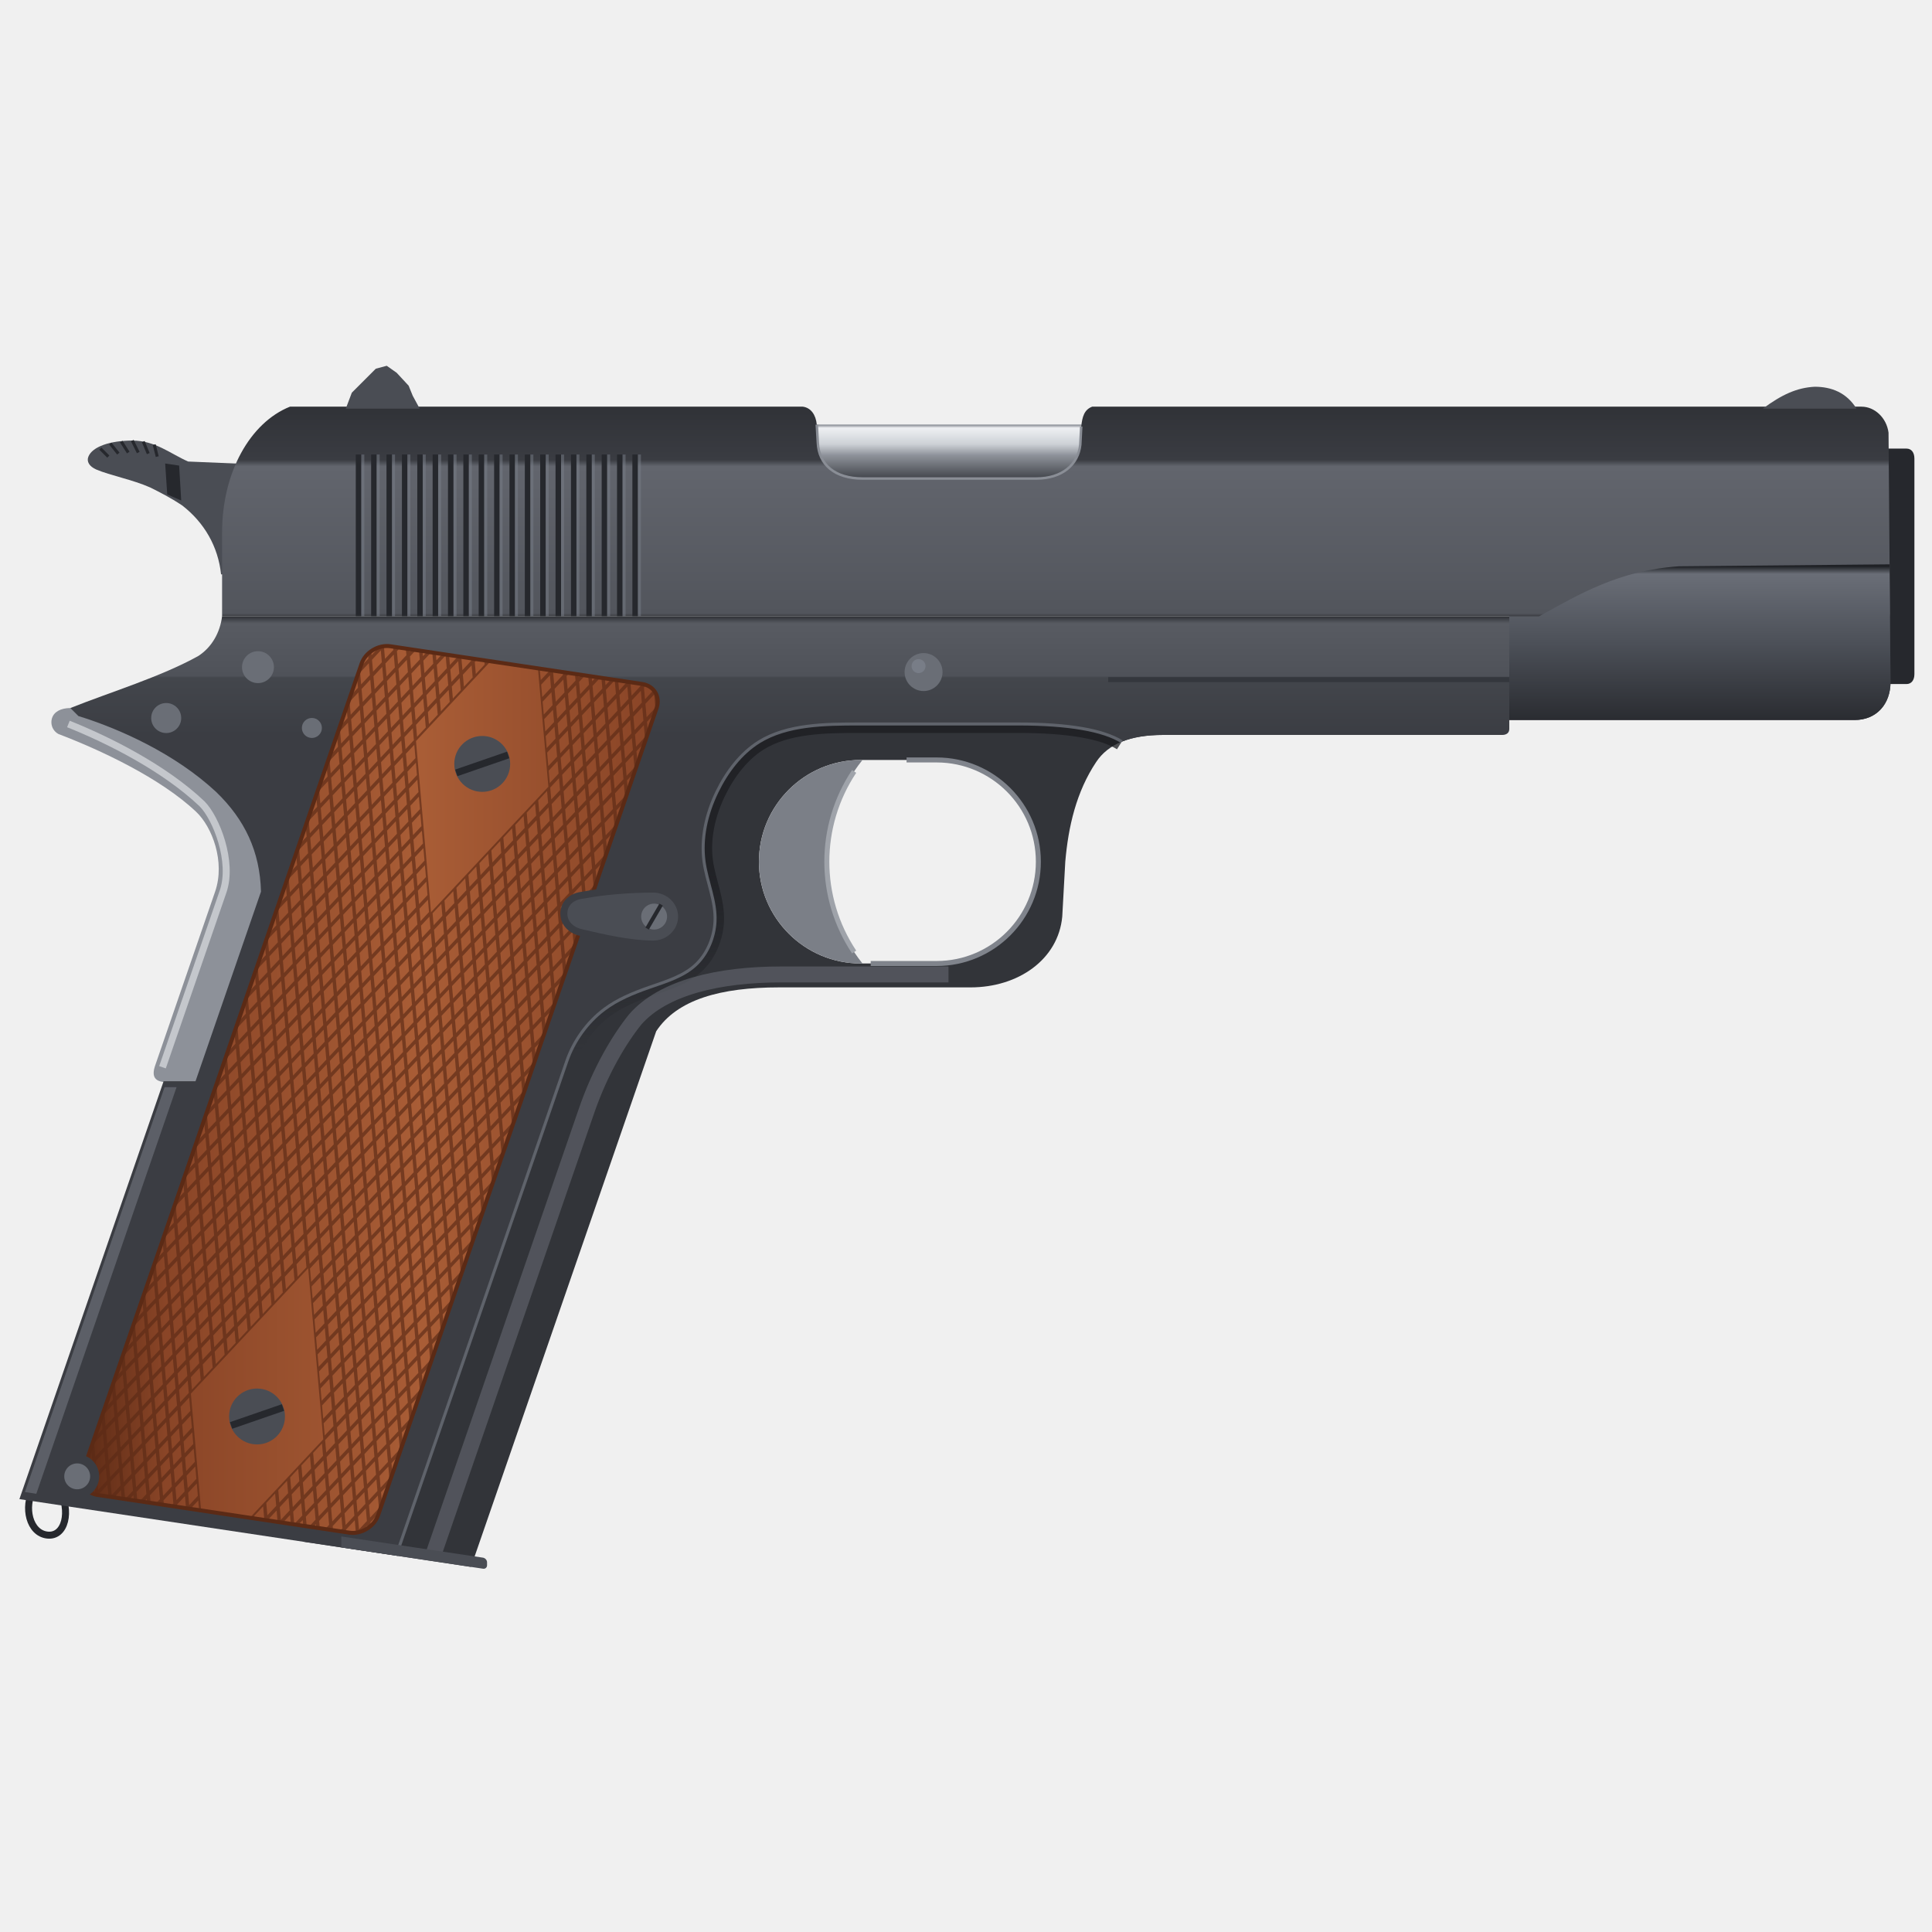
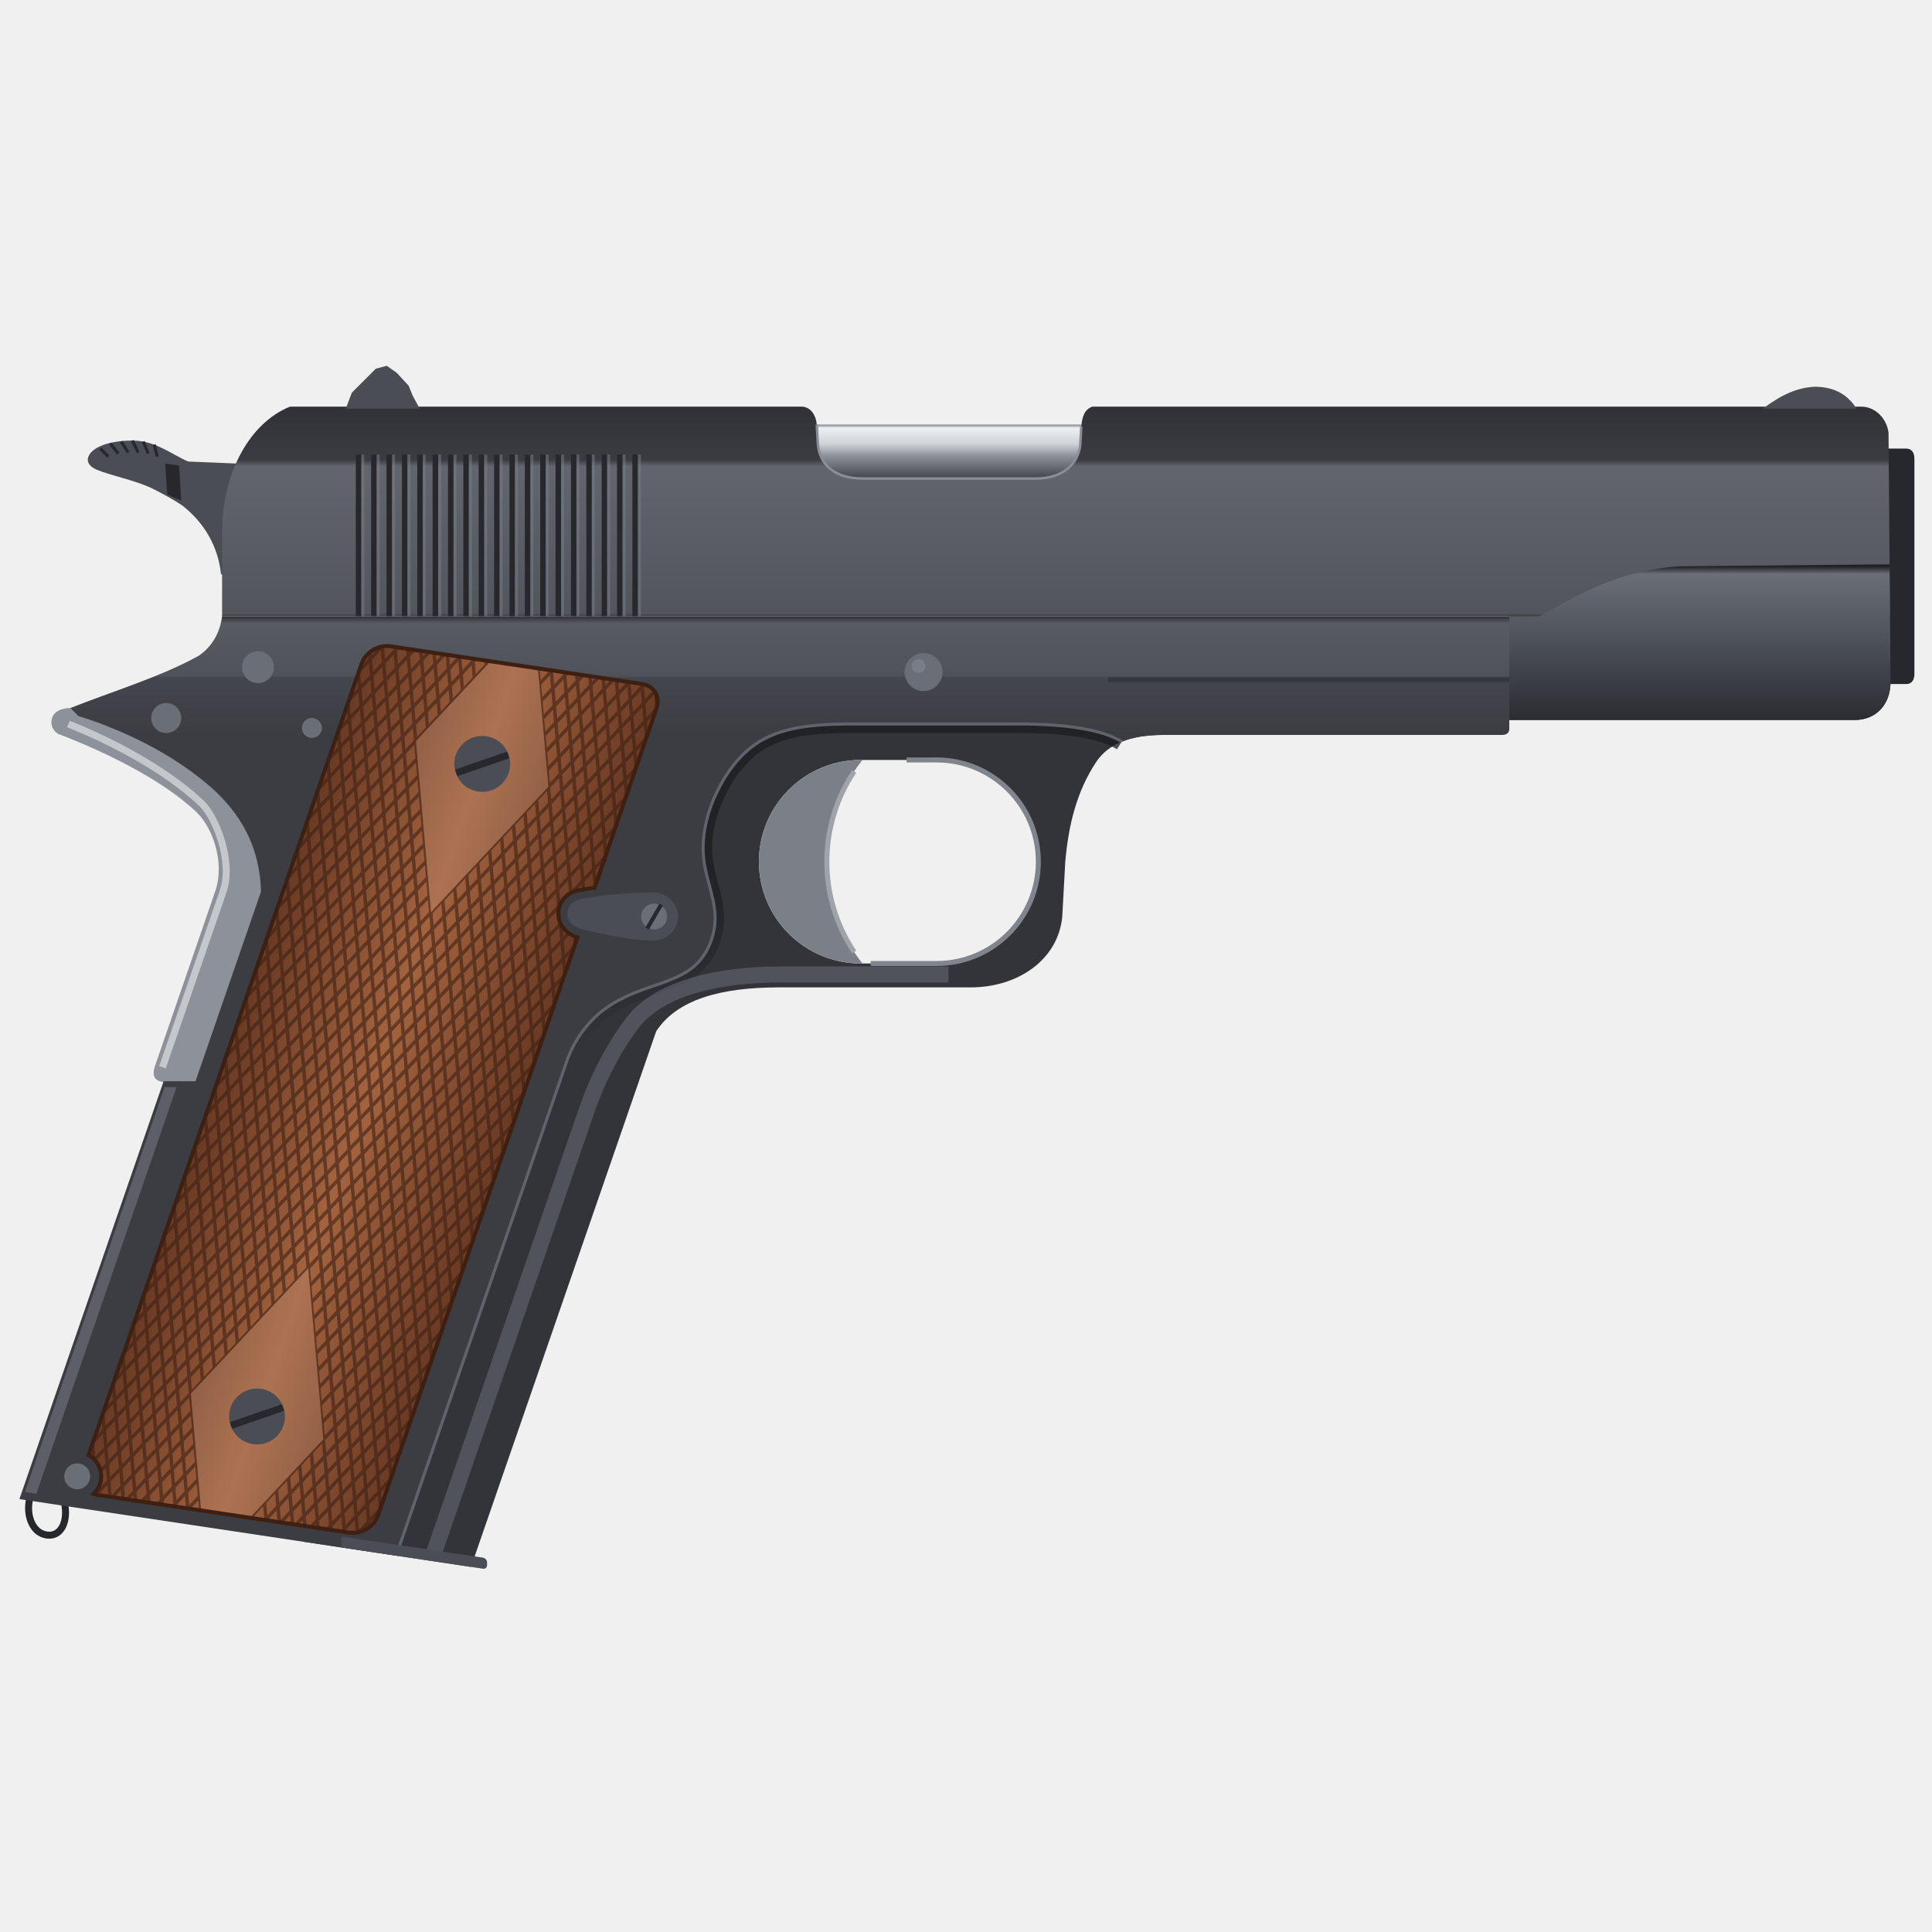
<svg xmlns="http://www.w3.org/2000/svg" width="256" height="256" viewBox="-113.56 -65.43 224 224" fill-rule="evenodd" stroke-linejoin="round" clip-rule="evenodd">
  <defs>
    <linearGradient id="m1911-slide-shading" gradientUnits="userSpaceOnUse" x1="0" y1="-18.28" x2="0" y2="18.05">
      <stop offset="0" stop-color="#303237" />
      <stop offset="0.17" stop-color="#3a3c42" />
      <stop offset="0.19" stop-color="#62656d" />
      <stop offset="0.66" stop-color="#52555c" />
      <stop offset="0.67" stop-color="#36383d" />
      <stop offset="1" stop-color="#36383d" />
    </linearGradient>
    <linearGradient id="m1911-nose-shading" gradientUnits="userSpaceOnUse" x1="0" y1="0.23" x2="0" y2="18.05">
      <stop offset="0" stop-color="#1f2125" />
      <stop offset="0.05" stop-color="#6a6e77" />
      <stop offset="0.5" stop-color="#4c5058" />
      <stop offset="1" stop-color="#2a2c31" />
    </linearGradient>
    <linearGradient id="m1911-frame-shading" gradientUnits="userSpaceOnUse" x1="0" y1="6.02" x2="0" y2="19.78">
      <stop offset="0" stop-color="#2e3035" />
      <stop offset="0.06" stop-color="#585b62" />
      <stop offset="0.5" stop-color="#4f5259" />
      <stop offset="0.52" stop-color="#43464c" />
      <stop offset="1" stop-color="#3b3d43" />
    </linearGradient>
    <linearGradient id="m1911-barrel-shading" gradientUnits="userSpaceOnUse" x1="0" y1="-16.2" x2="0" y2="-9.72">
      <stop offset="0" stop-color="#7e828a" />
      <stop offset="0.06" stop-color="#eef0f3" />
      <stop offset="0.35" stop-color="#cdd1d6" />
      <stop offset="0.55" stop-color="#8e929a" />
      <stop offset="1" stop-color="#3c3f45" />
    </linearGradient>
-     <linearGradient id="m1911-wood-shading" gradientUnits="userSpaceOnUse" x1="-104.24" y1="-26.84" x2="-38.29" y2="-26.84">
-       <stop offset="0" stop-color="#5b2a15" />
-       <stop offset="0.15" stop-color="#8a4527" />
-       <stop offset="0.6" stop-color="#a95d36" />
-       <stop offset="1" stop-color="#8a4527" />
+     <linearGradient id="m1911-wood-shading" gradientUnits="userSpaceOnUse" x1="-88.74" y1="61.09" x2="-56.59" y2="72.18">
+       <stop offset="0" stop-color="#6a3a24" />
+       <stop offset="0.5" stop-color="#a3633f" />
+       <stop offset="1" stop-color="#6a3a24" />
    </linearGradient>
    <mask id="m1911-panel-notches" maskUnits="userSpaceOnUse" x="-118.12" y="-26.84" width="231.39" height="147.86">
      <rect x="-118.12" y="-26.84" width="231.39" height="147.86" fill="white" />
      <path d="M-45.93,38.76 C-43.5,38.29 -40.38,38.06 -37.83,38.06 C-36.21,38.06 -34.94,39.34 -34.94,40.84 C-34.94,42.34 -36.21,43.62 -37.83,43.62 C-40.38,43.62 -43.5,42.92 -45.93,42.34 C-47.09,42.11 -47.78,41.42 -47.78,40.49 C-47.78,39.57 -47.09,38.87 -45.93,38.76 Z" fill="black" stroke="black" stroke-width="1.62" />
      <circle cx="-104.61" cy="105.74" r="2.55" fill="black" />
    </mask>
    <linearGradient id="m1911-rim-shadow" gradientUnits="userSpaceOnUse" x1="0" y1="35.63" x2="0" y2="56.46">
      <stop offset="0" stop-color="#1b1c20" stop-opacity="0.75" />
      <stop offset="1" stop-color="#1b1c20" stop-opacity="0" />
    </linearGradient>
    <clipPath id="m1911-panel-clip">
      <path d="M-71.64,11.52 C-71.19,10.2 -69.68,9.29 -68.29,9.5 L-39.12,13.87 C-37.73,14.08 -36.98,15.34 -37.43,16.66 L-69.72,110.24 C-70.17,111.56 -71.68,112.48 -73.06,112.27 L-102.24,107.9 C-103.63,107.69 -104.38,106.44 -103.93,105.11 Z" />
    </clipPath>
  </defs>
  <g id="hammer">
    <path d="M-103.31,-12.49 C-102.85,-13.65 -100.77,-14.35 -98.22,-14.35 C-95.56,-14.35 -93.83,-12.84 -91.75,-11.92 L-83.42,-11.57 L-83.42,1.16 L-87.93,1.16 C-88.27,-2.08 -89.89,-4.86 -92.44,-6.83 C-93.83,-7.75 -94.98,-8.33 -96.14,-8.91 C-98.22,-9.83 -100.77,-10.3 -102.39,-10.99 C-103.2,-11.34 -103.55,-11.92 -103.31,-12.49 Z" fill="#4a4d54" />
    <path d="M-94.41,-11.69 L-92.79,-11.45 L-92.55,-7.4 L-94.17,-8.1 Z" fill="#26282d" />
    <path d="M-101.93,-13.42 L-101,-12.49 M-100.77,-14 L-99.84,-12.84 M-99.5,-14.23 L-98.69,-12.96 M-98.22,-14.35 L-97.53,-12.96 M-96.95,-14.23 L-96.37,-12.84 M-95.68,-13.88 L-95.33,-12.49" stroke="#26282d" stroke-width="0.35" fill="none" />
  </g>
  <g id="barrel">
    <rect x="-20.36" y="-16.2" width="33.55" height="7.29" fill="url(#m1911-barrel-shading)" />
    <path d="M104.93,-13.42 L107.48,-13.42 C108.06,-13.42 108.4,-12.96 108.4,-12.26 L108.4,12.73 C108.4,13.42 108.06,13.88 107.48,13.88 L104.93,13.88 Z" fill="#26282d" />
  </g>
  <g id="trigger-guard">
    <path d="M21.29,19.78 C19.38,19.78 17.79,20.04 16.5,20.56 C15.21,21.09 14.23,21.87 13.54,22.91 C11.22,26.38 10.3,30.43 9.95,34.48 L9.6,40.84 C9.14,45.81 4.51,49.05 -1.04,49.05 L-23.25,49.05 C-29.96,49.05 -35.06,50.44 -37.48,54.14 L-58.95,116.24 L-78.3,113.33 L-57.88,54.14 L-34.82,22.91 L-30.2,17.7 L21.29,17.7 Z M-13.77,22.68 L-4.97,22.68 C1.54,22.68 6.83,27.96 6.83,34.48 C6.83,40.99 1.54,46.28 -4.97,46.28 L-13.77,46.28 C-20.28,46.28 -25.57,40.99 -25.57,34.48 C-25.57,27.96 -20.28,22.68 -13.77,22.68 Z" fill="#323439" />
    <path d="M16.5,20.56 C14.35,19.21 10.3,18.51 4.51,18.51 L-14,18.51 C-17.92,18.51 -22.31,18.56 -25.57,20.59 C-27.66,21.9 -29.29,24.03 -30.43,26.38 C-31.67,28.93 -32.3,31.76 -31.93,34.48 C-31.61,36.8 -30.54,39.05 -30.66,41.42 C-30.75,43.19 -31.5,45.04 -32.74,46.28 C-34.19,47.74 -36.29,48.35 -38.29,49.05 C-40.17,49.71 -41.96,50.44 -43.5,51.6 C-45.48,53.08 -47.05,55.28 -47.85,57.62" stroke="url(#m1911-rim-shadow)" stroke-width="2.08" fill="none" />
    <path d="M-3.59,47.55 L-23.02,47.55 C-30.2,47.55 -36.67,49.05 -39.91,52.76 C-41.77,55.07 -43.98,58.77 -45.57,63.4 L-63.26,114.66" stroke="#6a6e76" stroke-width="1.85" opacity="0.55" fill="none" />
    <path d="M-8.45,22.68 L-4.97,22.68 C1.54,22.68 6.83,27.96 6.83,34.48 C6.83,40.99 1.54,46.28 -4.97,46.28 L-12.61,46.28" stroke="#80848c" stroke-width="0.58" fill="none" />
  </g>
  <g id="trigger">
    <path d="M-13.56,22.68 C-17.83,22.61 -21.8,24.84 -23.95,28.52 C-26.11,32.2 -26.11,36.76 -23.95,40.43 C-21.8,44.11 -17.83,46.35 -13.56,46.28 C-19.08,39.38 -19.08,29.57 -13.56,22.68 Z" fill="#7b7f87" />
    <path d="M-14.53,44.95 C-18.75,38.61 -18.75,30.35 -14.53,24.01" stroke="#9fa3aa" stroke-width="0.58" fill="none" />
  </g>
  <g id="grip-safety">
    <path d="M-107.02,17.12 C-107.83,17.7 -107.83,19.09 -106.79,19.67 C-101.93,21.52 -94.98,24.76 -90.82,28.69 C-88.97,30.43 -87.42,34.48 -88.62,37.95 L-95.56,58.08 C-96.05,59.47 -95.55,60.04 -94.16,60.04 L-89.54,60.04 L-81.91,37.95 C-82.84,31.58 -86.31,26.61 -91.28,23.14 C-95.91,19.67 -100.54,17.82 -104.24,16.78 C-105.4,16.54 -106.44,16.66 -107.02,17.12 Z" fill="#8d9199" />
    <path d="M-105.63,18.51 C-101,20.36 -94.52,23.6 -90.13,27.77 C-88.51,29.39 -86.49,34.48 -87.7,37.95 L-94.72,58.31" stroke="#c4c7cc" stroke-width="0.81" fill="none" />
  </g>
  <g id="lanyard-loop">
    <path d="M-109.69,107.22 C-110.85,109.31 -110.15,112.32 -108.07,112.55 C-105.99,112.78 -105.29,109.77 -106.68,107.22" stroke="#26282d" stroke-width="0.81" fill="none" />
  </g>
  <g id="frame">
    <path d="M-87.81,6.02 L61.43,6.02 L61.43,19.09 C61.43,19.55 61.09,19.78 60.62,19.78 L21.29,19.78 C19.38,19.78 17.79,20.04 16.5,20.56 C14.35,19.21 10.3,18.51 4.51,18.51 L-14,18.51 C-17.92,18.51 -22.31,18.56 -25.57,20.59 C-27.66,21.9 -29.29,24.03 -30.43,26.38 C-31.67,28.93 -32.3,31.76 -31.93,34.48 C-31.61,36.8 -30.54,39.05 -30.66,41.42 C-30.75,43.19 -31.5,45.04 -32.74,46.28 C-34.19,47.74 -36.29,48.35 -38.29,49.05 C-40.17,49.71 -41.96,50.44 -43.5,51.6 C-45.48,53.08 -47.05,55.28 -47.85,57.62 L-67.63,114.94 L-111.31,108.38 L-94.59,59.93 L-90.89,59.93 L-83.3,37.95 C-83.42,33.32 -85.15,29.62 -88.51,26.38 C-93.25,21.98 -99.61,19.09 -104.47,17.59 L-105.4,16.66 C-100.77,14.81 -94.98,13.07 -90.59,10.64 C-88.97,9.6 -88.04,7.87 -87.81,6.02 Z" fill="url(#m1911-frame-shading)" />
    <path d="M16.5,20.56 C14.35,19.21 10.3,18.51 4.51,18.51 L-14,18.51 C-17.92,18.51 -22.31,18.56 -25.57,20.59 C-27.66,21.9 -29.29,24.03 -30.43,26.38 C-31.67,28.93 -32.3,31.76 -31.93,34.48 C-31.61,36.8 -30.54,39.05 -30.66,41.42 C-30.75,43.19 -31.5,45.04 -32.74,46.28 C-34.19,47.74 -36.29,48.35 -38.29,49.05 C-40.17,49.71 -41.96,50.44 -43.5,51.6 C-45.48,53.08 -47.05,55.28 -47.85,57.62 L-67.63,114.94" stroke="#5f636b" stroke-width="0.35" fill="none" />
    <path d="M-94.48,60.62 L-110.67,107.56 L-109.35,107.76 L-93.09,60.62 Z" fill="#6a6e76" opacity="0.7" />
    <path d="M14.92,13.07 L61.43,13.07 L61.43,13.65 L14.92,13.65 Z" fill="#26282d" opacity="0.5" />
  </g>
  <g id="magazine">
    <path d="M-73.99,112.71 L-57.55,115.17 C-57.3,115.22 -57.09,115.45 -57.09,115.71 L-57.09,116.05 C-57.09,116.31 -57.3,116.49 -57.55,116.45 L-73.99,113.98 Z" fill="#4a4d54" />
  </g>
  <g id="grip-panel" mask="url(#m1911-panel-notches)">
    <path d="M-71.64,11.52 C-71.19,10.2 -69.68,9.29 -68.29,9.5 L-39.12,13.87 C-37.73,14.08 -36.98,15.34 -37.43,16.66 L-69.72,110.24 C-70.17,111.56 -71.68,112.48 -73.06,112.27 L-102.24,107.9 C-103.63,107.69 -104.38,106.44 -103.93,105.11 Z" fill="url(#m1911-wood-shading)" />
    <g clip-path="url(#m1911-panel-clip)">
-       <path d="M34.59,-112.69 L56.92,140.8 M33.2,-112.57 L55.42,140.91 M31.7,-112.45 L54.03,141.03 M30.2,-112.34 L52.52,141.15 M28.69,-112.22 L51.02,141.38 M27.19,-112.11 L49.52,141.49 M25.8,-111.99 L48.13,141.61 M24.3,-111.88 L46.62,141.72 M22.79,-111.64 L45.12,141.84 M21.29,-111.53 L43.62,141.96 M19.9,-111.41 L42.23,142.07 M18.4,-111.3 L40.72,142.19 M16.89,-111.18 L39.22,142.42 M15.39,-111.07 L37.72,142.53 M14,-110.95 L36.21,142.65 M12.49,-110.83 L34.82,142.77 M10.99,-110.6 L33.32,142.88 M9.49,-110.49 L31.82,143 M7.98,-110.37 L30.31,143.11 M6.59,-110.26 L28.92,143.23 M5.09,-110.14 L27.42,143.46 M3.59,-110.02 L25.92,143.58 M2.08,-109.91 L24.41,143.69 M0.69,-109.79 L22.91,143.81 M-0.81,-109.56 L21.52,143.92 M-2.31,-109.45 L20.01,144.04 M-3.82,-109.33 L18.51,144.15 M-5.32,-109.21 L17.01,144.27 M-6.71,-109.1 L15.62,144.5 M-8.21,-108.98 L14.11,144.62 M-9.72,-108.87 L12.61,144.73 M-11.22,-108.75 L11.11,144.85 M-12.61,-108.52 L9.6,144.96 M-14.11,-108.4 L8.21,145.08 M-15.62,-108.29 L6.71,145.2 M-17.12,-108.17 L5.21,145.31 M-18.51,-108.06 L3.7,145.54 M-20.01,-107.94 L2.31,145.66 M-21.52,-107.83 L0.81,145.77 M-23.02,-107.71 L-0.69,145.89 M-24.53,-107.48 L-2.2,146.01 M-25.92,-107.36 L-3.59,146.12 M-27.42,-107.25 L-5.09,146.24 M-28.92,-107.13 L-6.59,146.35 M-30.43,-107.02 L-8.1,146.58 M-31.82,-106.9 L-9.6,146.7 M-33.32,-106.79 L-10.99,146.82 M-34.82,-106.67 L-12.49,146.93 M-36.33,-106.44 L-14,147.05 M-37.83,-106.32 L-15.5,147.16 M-39.22,-106.21 L-16.89,147.28 M-40.72,-106.09 L-18.4,147.39 M-42.23,-105.98 L-19.9,147.63 M-43.73,-105.86 L-21.4,147.74 M-45.12,-105.74 L-22.91,147.86 M-46.62,-105.63 L-24.3,147.97 M-48.13,-105.51 L-25.8,148.09 M-49.63,-105.28 L-27.3,148.2 M-51.14,-105.17 L-28.81,148.32 M-52.52,-105.05 L-30.2,148.43 M-54.03,-104.93 L-31.7,148.67 M-55.53,-104.82 L-33.2,148.78 M-57.04,-104.7 L-34.71,148.9 M-58.43,-104.59 L-36.1,149.01 M-59.93,-104.47 L-37.6,149.13 M-61.43,-104.24 L-39.1,149.24 M-62.94,-104.12 L-40.61,149.36 M-64.33,-104.01 L-42.11,149.48 M-65.83,-103.89 L-43.5,149.71 M-67.33,-103.78 L-45,149.82 M-68.84,-103.66 L-46.51,149.94 M-70.34,-103.55 L-48.01,150.05 M-71.73,-103.43 L-49.4,150.17 M-73.23,-103.2 L-50.91,150.29 M-74.74,-103.08 L-52.41,150.4 M-76.24,-102.97 L-53.91,150.52 M-77.63,-102.85 L-55.42,150.75 M-79.13,-102.74 L-56.81,150.86 M-80.64,-102.62 L-58.31,150.98 M-82.14,-102.5 L-59.81,151.1 M-83.65,-102.39 L-61.32,151.21 M-85.03,-102.16 L-62.71,151.33 M-86.54,-102.04 L-64.21,151.44 M-88.04,-101.93 L-65.71,151.56 M-89.55,-101.81 L-67.22,151.79 M-90.94,-101.69 L-68.61,151.91 M-92.44,-101.58 L-70.11,152.02 M-93.94,-101.46 L-71.61,152.14 M-95.45,-101.35 L-73.12,152.25 M-96.84,-101.12 L-74.62,152.37 M-98.34,-101 L-76.01,152.48 M-99.84,-100.88 L-77.51,152.6 M-101.35,-100.77 L-79.02,152.72 M-102.85,-100.65 L-80.52,152.95 M-104.24,-100.54 L-81.91,153.06 M-105.74,-100.42 L-83.42,153.18 M-107.25,-100.31 L-84.92,153.29 M-108.75,-100.07 L-86.42,153.41 M-110.14,-99.96 L-87.93,153.53 M-111.64,-99.84 L-89.32,153.64 M-113.15,-99.73 L-90.82,153.76 M-114.65,-99.61 L-92.32,153.99 M-116.16,-99.5 L-93.83,154.1 M-117.54,-99.38 L-95.22,154.22 M-119.05,-99.27 L-96.72,154.34 M-120.55,-99.03 L-98.22,154.45 M-122.06,-98.92 L-99.73,154.57 M-123.45,-98.8 L-101.23,154.68 M-124.95,-98.69 L-102.62,154.8 M-126.45,-98.57 L-104.12,155.03 M-127.96,-98.46 L-105.63,155.15 M-129.35,-98.34 L-107.13,155.26 M-130.85,-98.22 L-108.52,155.38 M-132.35,-97.99 L-110.02,155.49 M-133.86,-97.88 L-111.53,155.61 M-135.36,-97.76 L-113.03,155.72 M-136.75,-97.65 L-114.42,155.84 M-138.25,-97.53 L-115.93,156.07 M-139.76,-97.41 L-117.43,156.19 M-141.26,-97.3 L-118.93,156.3 M-142.65,-97.18 L-120.44,156.42 M-144.15,-96.95 L-121.83,156.53 M-145.66,-96.84 L-123.33,156.65 M-147.16,-96.72 L-124.83,156.76 M-148.67,-96.6 L-126.34,156.88 M-150.05,-96.49 L-127.73,157.11 M-151.56,-96.37 L-129.23,157.23 M-153.06,-96.26 L-130.73,157.34 M-154.57,-96.14 L-132.24,157.46 M-155.96,-95.91 L-133.74,157.57 M-157.46,-95.79 L-135.13,157.69 M-158.96,-95.68 L-136.63,157.81 M-160.47,-95.56 L-138.14,157.92 M-161.97,-95.45 L-139.64,158.15 M-163.36,-95.33 L-141.03,158.27 M-164.86,-95.22 L-142.53,158.38 M-166.37,-95.1 L-144.04,158.5 M-167.87,-94.87 L-145.54,158.62 M-169.26,-94.75 L-146.93,158.73 M-170.76,-94.64 L-148.43,158.85 M-172.27,-94.52 L-149.94,158.96 M105.17,1.16 L-68.84,186.96 M104.01,0.12 L-69.88,186.04 M102.97,-0.81 L-70.92,184.99 M101.93,-1.85 L-72.08,183.95 M100.77,-2.89 L-73.12,182.91 M99.73,-3.93 L-74.16,181.99 M98.57,-4.86 L-75.32,180.94 M97.53,-5.9 L-76.36,179.9 M96.49,-6.94 L-77.4,178.86 M95.33,-7.98 L-78.56,177.94 M94.29,-9.02 L-79.6,176.9 M93.25,-9.95 L-80.75,175.85 M92.09,-10.99 L-81.8,174.81 M91.05,-12.03 L-82.84,173.89 M90.01,-13.07 L-83.99,172.85 M88.85,-14 L-85.03,171.81 M87.81,-15.04 L-86.08,170.76 M86.65,-16.08 L-87.23,169.84 M85.61,-17.12 L-88.27,168.8 M84.57,-18.05 L-89.32,167.76 M83.42,-19.09 L-90.47,166.71 M82.37,-20.13 L-91.51,165.67 M81.33,-21.17 L-92.67,164.75 M80.18,-22.1 L-93.71,163.71 M79.13,-23.14 L-94.75,162.67 M78.09,-24.18 L-95.91,161.62 M76.94,-25.22 L-96.95,160.7 M75.9,-26.15 L-97.99,159.66 M74.74,-27.19 L-99.15,158.62 M73.7,-28.23 L-100.19,157.57 M72.66,-29.27 L-101.23,156.65 M71.5,-30.31 L-102.39,155.61 M70.46,-31.24 L-103.43,154.57 M69.42,-32.28 L-104.47,153.53 M68.26,-33.32 L-105.63,152.6 M67.22,-34.36 L-106.67,151.56 M66.18,-35.29 L-107.83,150.52 M65.02,-36.33 L-108.87,149.48 M63.98,-37.37 L-109.91,148.55 M62.82,-38.41 L-111.07,147.51 M61.78,-39.34 L-112.11,146.47 M60.74,-40.38 L-113.15,145.43 M59.58,-41.42 L-114.31,144.5 M58.54,-42.46 L-115.35,143.46 M57.5,-43.39 L-116.39,142.42 M56.34,-44.43 L-117.54,141.38 M55.3,-45.47 L-118.59,140.34 M54.26,-46.51 L-119.74,139.41 M53.1,-47.43 L-120.78,138.37 M52.06,-48.48 L-121.83,137.33 M50.91,-49.52 L-122.98,136.29 M49.86,-50.56 L-124.02,135.36 M48.82,-51.48 L-125.06,134.32 M47.67,-52.52 L-126.22,133.28 M46.62,-53.57 L-127.26,132.24 M45.58,-54.61 L-128.3,131.31 M44.43,-55.65 L-129.46,130.27 M43.39,-56.57 L-130.5,129.23 M42.34,-57.62 L-131.66,128.19 M41.19,-58.66 L-132.7,127.26 M40.15,-59.7 L-133.74,126.22 M39.1,-60.62 L-134.9,125.18 M37.95,-61.66 L-135.94,124.14 M36.91,-62.71 L-136.98,123.21 M35.75,-63.75 L-138.14,122.17 M34.71,-64.67 L-139.18,121.13 M33.67,-65.71 L-140.22,120.09 M32.51,-66.76 L-141.38,119.05 M31.47,-67.8 L-142.42,118.12 M30.43,-68.72 L-143.58,117.08 M29.27,-69.76 L-144.62,116.04 M28.23,-70.8 L-145.66,115 M27.19,-71.85 L-146.82,114.07 M26.03,-72.77 L-147.86,113.03 M24.99,-73.81 L-148.9,111.99 M23.83,-74.85 L-150.05,110.95 M22.79,-75.9 L-151.1,110.02 M21.75,-76.94 L-152.14,108.98 M20.59,-77.86 L-153.29,107.94 M19.55,-78.9 L-154.34,106.9 M18.51,-79.94 L-155.49,105.98 M17.35,-80.99 L-156.53,104.93 M16.31,-81.91 L-157.57,103.89 M15.27,-82.95 L-158.73,102.85 M14.11,-83.99 L-159.77,101.93 M13.07,-85.03 L-160.81,100.88 M11.92,-85.96 L-161.97,99.84 M10.88,-87 L-163.01,98.8 M9.83,-88.04 L-164.05,97.76 M8.68,-89.08 L-165.21,96.84 M7.64,-90.01 L-166.25,95.79 M6.59,-91.05 L-167.41,94.75 M5.44,-92.09 L-168.45,93.71 M4.4,-93.13 L-169.49,92.79 M3.36,-94.06 L-170.65,91.75 M2.2,-95.1 L-171.69,90.7 M1.16,-96.14 L-172.73,89.66 M0,-97.18 L-173.89,88.74 M-1.04,-98.22 L-174.93,87.7 M-2.08,-99.15 L-175.97,86.65 M-3.24,-100.19 L-177.13,85.61 M-4.28,-101.23 L-178.17,84.69 M-5.32,-102.27 L-179.33,83.65 M-6.48,-103.2 L-180.37,82.61 M-7.52,-104.24 L-181.41,81.56 M-8.56,-105.28 L-182.56,80.64 M-9.72,-106.32 L-183.61,79.6 M-10.76,-107.25 L-184.65,78.56 M-11.92,-108.29 L-185.8,77.51 M-12.96,-109.33 L-186.85,76.59 M-14,-110.37 L-187.89,75.55 M-15.16,-111.3 L-189.04,74.51 M-16.2,-112.34 L-190.08,73.47 M-17.24,-113.38 L-191.24,72.42 M-18.4,-114.42 L-192.28,71.5 M-19.44,-115.35 L-193.32,70.46 M-20.48,-116.39 L-194.48,69.42 M-21.63,-117.43 L-195.52,68.37 M-22.68,-118.47 L-196.56,67.45 M-23.83,-119.4 L-197.72,66.41 M-24.87,-120.44 L-198.76,65.37 M-25.92,-121.48 L-199.8,64.33 M-27.07,-122.52 L-200.96,63.4 M-28.11,-123.56 L-202,62.36 M-29.15,-124.49 L-203.16,61.32 M-30.31,-125.53 L-204.2,60.28 M-31.35,-126.57 L-205.24,59.35 M-32.39,-127.61 L-206.4,58.31 M-33.55,-128.54 L-207.44,57.27 M-34.59,-129.58 L-208.48,56.23 M-35.75,-130.62 L-209.64,55.3 M-36.79,-131.66 L-210.68,54.26 M-37.83,-132.58 L-211.72,53.22 M-38.99,-133.63 L-212.88,52.18 M-40.03,-134.67 L-213.92,51.14 M-41.07,-135.71 L-215.07,50.21 M-42.23,-136.63 L-216.12,49.17 M-43.27,-137.68 L-217.16,48.13 M-44.31,-138.72 L-218.31,47.09 M-45.47,-139.76 L-219.36,46.16 M-46.51,-140.68 L-220.4,45.12" stroke="#5b2a15" stroke-width="0.4" opacity="0.65" fill="none" />
+       <path d="M34.59,-112.69 L56.92,140.8 M33.2,-112.57 L55.42,140.91 M31.7,-112.45 L54.03,141.03 M30.2,-112.34 L52.52,141.15 M28.69,-112.22 L51.02,141.38 M27.19,-112.11 L49.52,141.49 M25.8,-111.99 L48.13,141.61 M24.3,-111.88 L46.62,141.72 M22.79,-111.64 L45.12,141.84 M21.29,-111.53 L43.62,141.96 M19.9,-111.41 L42.23,142.07 M18.4,-111.3 L40.72,142.19 M16.89,-111.18 L39.22,142.42 M15.39,-111.07 L37.72,142.53 M14,-110.95 L36.21,142.65 M12.49,-110.83 L34.82,142.77 M10.99,-110.6 L33.32,142.88 M9.49,-110.49 L31.82,143 M7.98,-110.37 L30.31,143.11 M6.59,-110.26 L28.92,143.23 M5.09,-110.14 L27.42,143.46 M3.59,-110.02 L25.92,143.58 M2.08,-109.91 L24.41,143.69 M0.69,-109.79 L22.91,143.81 M-0.81,-109.56 L21.52,143.92 M-2.31,-109.45 L20.01,144.04 M-3.82,-109.33 L18.51,144.15 M-5.32,-109.21 L17.01,144.27 M-6.71,-109.1 L15.62,144.5 M-8.21,-108.98 L14.11,144.62 M-9.72,-108.87 L12.61,144.73 M-11.22,-108.75 L11.11,144.85 M-12.61,-108.52 L9.6,144.96 M-14.11,-108.4 L8.21,145.08 M-15.62,-108.29 L6.71,145.2 M-17.12,-108.17 L5.21,145.31 M-18.51,-108.06 L3.7,145.54 M-20.01,-107.94 L2.31,145.66 M-21.52,-107.83 L0.81,145.77 M-23.02,-107.71 L-0.69,145.89 M-24.53,-107.48 L-2.2,146.01 M-25.92,-107.36 L-3.59,146.12 M-27.42,-107.25 L-5.09,146.24 M-28.92,-107.13 L-6.59,146.35 M-30.43,-107.02 L-8.1,146.58 M-31.82,-106.9 L-9.6,146.7 M-33.32,-106.79 L-10.99,146.82 M-34.82,-106.67 L-12.49,146.93 M-36.33,-106.44 L-14,147.05 M-37.83,-106.32 L-15.5,147.16 M-39.22,-106.21 L-16.89,147.28 M-40.72,-106.09 L-18.4,147.39 M-42.23,-105.98 L-19.9,147.63 M-43.73,-105.86 L-21.4,147.74 M-45.12,-105.74 L-22.91,147.86 M-46.62,-105.63 L-24.3,147.97 M-48.13,-105.51 L-25.8,148.09 M-49.63,-105.28 L-27.3,148.2 M-51.14,-105.17 L-28.81,148.32 M-52.52,-105.05 L-30.2,148.43 M-54.03,-104.93 L-31.7,148.67 M-55.53,-104.82 L-33.2,148.78 M-57.04,-104.7 L-34.71,148.9 M-58.43,-104.59 L-36.1,149.01 M-59.93,-104.47 L-37.6,149.13 M-61.43,-104.24 L-39.1,149.24 M-62.94,-104.12 L-40.61,149.36 M-64.33,-104.01 L-42.11,149.48 M-65.83,-103.89 L-43.5,149.71 M-67.33,-103.78 L-45,149.82 M-68.84,-103.66 L-46.51,149.94 M-70.34,-103.55 L-48.01,150.05 M-71.73,-103.43 L-49.4,150.17 M-73.23,-103.2 L-50.91,150.29 M-74.74,-103.08 L-52.41,150.4 M-76.24,-102.97 L-53.91,150.52 M-77.63,-102.85 L-55.42,150.75 M-79.13,-102.74 L-56.81,150.86 M-80.64,-102.62 L-58.31,150.98 M-82.14,-102.5 L-59.81,151.1 M-83.65,-102.39 L-61.32,151.21 M-85.03,-102.16 L-62.71,151.33 M-86.54,-102.04 L-64.21,151.44 M-88.04,-101.93 L-65.71,151.56 M-89.55,-101.81 L-67.22,151.79 M-90.94,-101.69 L-68.61,151.91 M-92.44,-101.58 L-70.11,152.02 M-93.94,-101.46 L-71.61,152.14 M-95.45,-101.35 L-73.12,152.25 M-96.84,-101.12 L-74.62,152.37 M-98.34,-101 L-76.01,152.48 M-99.84,-100.88 L-77.51,152.6 M-101.35,-100.77 L-79.02,152.72 M-102.85,-100.65 L-80.52,152.95 M-104.24,-100.54 L-81.91,153.06 M-105.74,-100.42 L-83.42,153.18 M-107.25,-100.31 L-84.92,153.29 M-108.75,-100.07 L-86.42,153.41 M-110.14,-99.96 L-87.93,153.53 M-111.64,-99.84 L-89.32,153.64 M-113.15,-99.73 L-90.82,153.76 M-114.65,-99.61 L-92.32,153.99 M-116.16,-99.5 L-93.83,154.1 M-117.54,-99.38 L-95.22,154.22 M-119.05,-99.27 L-96.72,154.34 M-120.55,-99.03 L-98.22,154.45 M-122.06,-98.92 L-99.73,154.57 M-123.45,-98.8 L-101.23,154.68 M-124.95,-98.69 L-102.62,154.8 M-126.45,-98.57 L-104.12,155.03 M-127.96,-98.46 L-105.63,155.15 M-129.35,-98.34 L-107.13,155.26 M-130.85,-98.22 L-108.52,155.38 M-132.35,-97.99 L-110.02,155.49 M-133.86,-97.88 L-111.53,155.61 M-135.36,-97.76 L-113.03,155.72 M-136.75,-97.65 L-114.42,155.84 M-138.25,-97.53 L-115.93,156.07 M-139.76,-97.41 L-117.43,156.19 M-141.26,-97.3 L-118.93,156.3 M-142.65,-97.18 L-120.44,156.42 M-144.15,-96.95 L-121.83,156.53 M-145.66,-96.84 L-123.33,156.65 M-147.16,-96.72 L-124.83,156.76 M-148.67,-96.6 L-126.34,156.88 M-150.05,-96.49 L-127.73,157.11 M-151.56,-96.37 L-129.23,157.23 M-153.06,-96.26 L-130.73,157.34 M-154.57,-96.14 L-132.24,157.46 M-155.96,-95.91 L-133.74,157.57 M-157.46,-95.79 L-135.13,157.69 M-158.96,-95.68 L-136.63,157.81 M-160.47,-95.56 L-138.14,157.92 M-161.97,-95.45 L-139.64,158.15 M-163.36,-95.33 L-141.03,158.27 M-164.86,-95.22 L-142.53,158.38 M-166.37,-95.1 L-144.04,158.5 M-167.87,-94.87 L-145.54,158.62 M-169.26,-94.75 L-146.93,158.73 M-170.76,-94.64 L-148.43,158.85 M-172.27,-94.52 L-149.94,158.96 M105.17,1.16 L-68.84,186.96 M104.01,0.12 L-69.88,186.04 M102.97,-0.81 L-70.92,184.99 M101.93,-1.85 L-72.08,183.95 M100.77,-2.89 L-73.12,182.91 M99.73,-3.93 L-74.16,181.99 M98.57,-4.86 L-75.32,180.94 M97.53,-5.9 L-76.36,179.9 M96.49,-6.94 L-77.4,178.86 M95.33,-7.98 L-78.56,177.94 M94.29,-9.02 L-79.6,176.9 M93.25,-9.95 L-80.75,175.85 M92.09,-10.99 L-81.8,174.81 M91.05,-12.03 L-82.84,173.89 M90.01,-13.07 L-83.99,172.85 M88.85,-14 L-85.03,171.81 M87.81,-15.04 L-86.08,170.76 M86.65,-16.08 L-87.23,169.84 M85.61,-17.12 L-88.27,168.8 M84.57,-18.05 L-89.32,167.76 M83.42,-19.09 L-90.47,166.71 M82.37,-20.13 L-91.51,165.67 M81.33,-21.17 L-92.67,164.75 M80.18,-22.1 L-93.71,163.71 M79.13,-23.14 L-94.75,162.67 M78.09,-24.18 L-95.91,161.62 M76.94,-25.22 L-96.95,160.7 M75.9,-26.15 L-97.99,159.66 M74.74,-27.19 L-99.15,158.62 M73.7,-28.23 L-100.19,157.57 M72.66,-29.27 L-101.23,156.65 M71.5,-30.31 L-102.39,155.61 M70.46,-31.24 L-103.43,154.57 M69.42,-32.28 L-104.47,153.53 M68.26,-33.32 L-105.63,152.6 M67.22,-34.36 L-106.67,151.56 M66.18,-35.29 L-107.83,150.52 M65.02,-36.33 L-108.87,149.48 M63.98,-37.37 L-109.91,148.55 M62.82,-38.41 L-111.07,147.51 M61.78,-39.34 L-112.11,146.47 M60.74,-40.38 L-113.15,145.43 M59.58,-41.42 L-114.31,144.5 M58.54,-42.46 L-115.35,143.46 M57.5,-43.39 L-116.39,142.42 M56.34,-44.43 L-117.54,141.38 M55.3,-45.47 L-118.59,140.34 M54.26,-46.51 L-119.74,139.41 M53.1,-47.43 L-120.78,138.37 M52.06,-48.48 L-121.83,137.33 M50.91,-49.52 L-122.98,136.29 M49.86,-50.56 L-124.02,135.36 M48.82,-51.48 L-125.06,134.32 M47.67,-52.52 L-126.22,133.28 M46.62,-53.57 L-127.26,132.24 M45.58,-54.61 L-128.3,131.31 M44.43,-55.65 L-129.46,130.27 M43.39,-56.57 L-130.5,129.23 M42.34,-57.62 L-131.66,128.19 M41.19,-58.66 L-132.7,127.26 M40.15,-59.7 L-133.74,126.22 M39.1,-60.62 L-134.9,125.18 M37.95,-61.66 L-135.94,124.14 M36.91,-62.71 L-136.98,123.21 M35.75,-63.75 L-138.14,122.17 M34.71,-64.67 L-139.18,121.13 M33.67,-65.71 L-140.22,120.09 M32.51,-66.76 L-141.38,119.05 M31.47,-67.8 L-142.42,118.12 M30.43,-68.72 L-143.58,117.08 M29.27,-69.76 L-144.62,116.04 M28.23,-70.8 L-145.66,115 M27.19,-71.85 L-146.82,114.07 M26.03,-72.77 L-147.86,113.03 M24.99,-73.81 L-148.9,111.99 M23.83,-74.85 L-150.05,110.95 M22.79,-75.9 L-151.1,110.02 M21.75,-76.94 L-152.14,108.98 M20.59,-77.86 L-153.29,107.94 M19.55,-78.9 L-154.34,106.9 M18.51,-79.94 L-155.49,105.98 M17.35,-80.99 L-156.53,104.93 M16.31,-81.91 L-157.57,103.89 M15.27,-82.95 L-158.73,102.85 M14.11,-83.99 L-159.77,101.93 M13.07,-85.03 L-160.81,100.88 M11.92,-85.96 L-161.97,99.84 M10.88,-87 L-163.01,98.8 M9.83,-88.04 L-164.05,97.76 M8.68,-89.08 L-165.21,96.84 M7.64,-90.01 L-166.25,95.79 M6.59,-91.05 L-167.41,94.75 M5.44,-92.09 L-168.45,93.71 M4.4,-93.13 L-169.49,92.79 M3.36,-94.06 L-170.65,91.75 M2.2,-95.1 L-171.69,90.7 M1.16,-96.14 L-172.73,89.66 M0,-97.18 L-173.89,88.74 M-1.04,-98.22 L-174.93,87.7 M-2.08,-99.15 L-175.97,86.65 M-3.24,-100.19 L-177.13,85.61 M-4.28,-101.23 L-178.17,84.69 M-5.32,-102.27 L-179.33,83.65 M-6.48,-103.2 L-180.37,82.61 M-7.52,-104.24 L-181.41,81.56 M-8.56,-105.28 L-182.56,80.64 M-9.72,-106.32 L-183.61,79.6 M-10.76,-107.25 L-184.65,78.56 M-11.92,-108.29 L-185.8,77.51 M-12.96,-109.33 L-186.85,76.59 M-14,-110.37 L-187.89,75.55 M-15.16,-111.3 L-189.04,74.51 M-16.2,-112.34 L-190.08,73.47 M-17.24,-113.38 L-191.24,72.42 M-18.4,-114.42 L-192.28,71.5 M-19.44,-115.35 L-193.32,70.46 M-20.48,-116.39 L-194.48,69.42 M-21.63,-117.43 L-195.52,68.37 M-22.68,-118.47 L-196.56,67.45 M-23.83,-119.4 L-197.72,66.41 M-24.87,-120.44 L-198.76,65.37 M-25.92,-121.48 L-199.8,64.33 M-27.07,-122.52 L-200.96,63.4 M-28.11,-123.56 L-202,62.36 M-29.15,-124.49 L-203.16,61.32 M-30.31,-125.53 L-204.2,60.28 M-31.35,-126.57 L-205.24,59.35 M-32.39,-127.61 L-206.4,58.31 M-33.55,-128.54 L-207.44,57.27 M-34.59,-129.58 L-208.48,56.23 M-35.75,-130.62 L-209.64,55.3 M-36.79,-131.66 L-210.68,54.26 M-37.83,-132.58 L-211.72,53.22 M-38.99,-133.63 L-212.88,52.18 M-40.03,-134.67 L-213.92,51.14 M-41.07,-135.71 L-215.07,50.21 M-42.23,-136.63 L-216.12,49.17 M-43.27,-137.68 L-217.16,48.13 M-44.31,-138.72 L-218.31,47.09 M-45.47,-139.76 L-219.36,46.16 M-46.51,-140.68 L-220.4,45.12" stroke="#3e2013" stroke-width="0.4" opacity="0.6" fill="none" />
    </g>
    <path d="M-51.73,5.95 L-49.98,25.79 L-63.59,40.33 L-65.33,20.49 Z" fill="url(#m1911-wood-shading)" clip-path="url(#m1911-panel-clip)" />
+     <path d="M-51.73,5.95 L-49.98,25.79 L-63.59,40.33 L-65.33,20.49 Z" fill="#ffffff" opacity="0.1" clip-path="url(#m1911-panel-clip)" />
    <path d="M-77.83,81.61 L-76.08,101.45 L-89.69,115.99 L-91.43,96.15 Z" fill="url(#m1911-wood-shading)" clip-path="url(#m1911-panel-clip)" />
-     <path d="M-71.64,11.52 C-71.19,10.2 -69.68,9.29 -68.29,9.5 L-39.12,13.87 C-37.73,14.08 -36.98,15.34 -37.43,16.66 L-69.72,110.24 C-70.17,111.56 -71.68,112.48 -73.06,112.27 L-102.24,107.9 C-103.63,107.69 -104.38,106.44 -103.93,105.11 Z" stroke="#5b2a15" stroke-width="0.46" fill="none" />
+     <path d="M-77.83,81.61 L-76.08,101.45 L-89.69,115.99 L-91.43,96.15 Z" fill="#ffffff" opacity="0.1" clip-path="url(#m1911-panel-clip)" />
+     <path d="M-71.64,11.52 C-71.19,10.2 -69.68,9.29 -68.29,9.5 L-39.12,13.87 C-37.73,14.08 -36.98,15.34 -37.43,16.66 L-69.72,110.24 C-70.17,111.56 -71.68,112.48 -73.06,112.27 L-102.24,107.9 C-103.63,107.69 -104.38,106.44 -103.93,105.11 Z" stroke="#3e2013" stroke-width="0.46" fill="none" />
+     <g clip-path="url(#m1911-panel-clip)" stroke="#3e2013" fill="none">
+       <path d="M-45.93,38.76 C-43.5,38.29 -40.38,38.06 -37.83,38.06 C-36.21,38.06 -34.94,39.34 -34.94,40.84 C-34.94,42.34 -36.21,43.62 -37.83,43.62 C-40.38,43.62 -43.5,42.92 -45.93,42.34 C-47.09,42.11 -47.78,41.42 -47.78,40.49 C-47.78,39.57 -47.09,38.87 -45.93,38.76 Z" stroke-width="2.55" />
+       <circle cx="-104.61" cy="105.74" r="2.55" stroke-width="0.93" />
+     </g>
    <circle cx="-57.65" cy="23.14" r="3.24" fill="#4a4d54" />
    <path d="M-60.66,24.18 L-54.64,22.1" stroke="#26282d" stroke-width="0.81" />
    <circle cx="-83.76" cy="98.8" r="3.24" fill="#4a4d54" />
    <path d="M-86.77,99.84 L-80.75,97.76" stroke="#26282d" stroke-width="0.81" />
  </g>
  <g id="slide">
    <path d="M-79.94,-18.28 L-20.48,-18.28 C-19.55,-18.16 -18.97,-17.35 -18.86,-16.2 L-18.74,-14.11 C-18.63,-11.57 -16.78,-9.95 -13.54,-9.95 L6.59,-9.95 C9.6,-9.95 11.45,-11.57 11.69,-13.88 L11.8,-15.97 C11.92,-17.12 12.15,-17.93 13.07,-18.28 L102.27,-18.28 C103.78,-18.28 105.17,-17.01 105.4,-15.27 L105.63,13.65 C105.63,16.2 104.01,18.05 101.46,18.05 L61.43,18.05 L61.43,6.02 L-87.81,6.02 L-87.81,-3.7 C-87.81,-10.64 -84.57,-16.43 -79.94,-18.28 Z" fill="url(#m1911-slide-shading)" />
    <path d="M61.43,6.02 L64.9,6.02 C69.53,3.47 74.16,0.69 81.1,0.23 L105.51,0 L105.63,13.65 C105.63,16.2 104.01,18.05 101.46,18.05 L61.43,18.05 Z" fill="url(#m1911-nose-shading)" />
    <path d="M-18.86,-16.2 L-18.74,-14.11 C-18.63,-11.57 -16.78,-9.95 -13.54,-9.95 L6.59,-9.95 C9.6,-9.95 11.45,-11.57 11.69,-13.88 L11.8,-15.97" stroke="#8a8e96" stroke-width="0.29" fill="none" />
    <g id="serrations">
      <rect x="-72.31" y="-12.73" width="0.64" height="18.74" fill="#26282d" />
      <rect x="-71.67" y="-12.73" width="0.35" height="18.74" fill="#787d87" opacity="0.5" />
      <rect x="-70.53" y="-12.73" width="0.64" height="18.74" fill="#26282d" />
      <rect x="-69.89" y="-12.73" width="0.35" height="18.74" fill="#787d87" opacity="0.5" />
      <rect x="-68.75" y="-12.73" width="0.64" height="18.74" fill="#26282d" />
      <rect x="-68.11" y="-12.73" width="0.35" height="18.74" fill="#787d87" opacity="0.5" />
      <rect x="-66.96" y="-12.73" width="0.64" height="18.74" fill="#26282d" />
      <rect x="-66.33" y="-12.73" width="0.35" height="18.74" fill="#787d87" opacity="0.5" />
      <rect x="-65.18" y="-12.73" width="0.64" height="18.74" fill="#26282d" />
      <rect x="-64.55" y="-12.73" width="0.35" height="18.74" fill="#787d87" opacity="0.5" />
      <rect x="-63.4" y="-12.73" width="0.64" height="18.74" fill="#26282d" />
      <rect x="-62.76" y="-12.73" width="0.35" height="18.74" fill="#787d87" opacity="0.5" />
      <rect x="-61.62" y="-12.73" width="0.64" height="18.74" fill="#26282d" />
      <rect x="-60.98" y="-12.73" width="0.35" height="18.74" fill="#787d87" opacity="0.5" />
      <rect x="-59.84" y="-12.73" width="0.64" height="18.74" fill="#26282d" />
      <rect x="-59.2" y="-12.73" width="0.35" height="18.74" fill="#787d87" opacity="0.5" />
      <rect x="-58.06" y="-12.73" width="0.64" height="18.74" fill="#26282d" />
      <rect x="-57.42" y="-12.73" width="0.35" height="18.74" fill="#787d87" opacity="0.5" />
      <rect x="-56.27" y="-12.73" width="0.64" height="18.74" fill="#26282d" />
      <rect x="-55.64" y="-12.73" width="0.35" height="18.74" fill="#787d87" opacity="0.5" />
      <rect x="-54.49" y="-12.73" width="0.64" height="18.74" fill="#26282d" />
      <rect x="-53.86" y="-12.73" width="0.35" height="18.74" fill="#787d87" opacity="0.5" />
      <rect x="-52.71" y="-12.73" width="0.64" height="18.74" fill="#26282d" />
      <rect x="-52.07" y="-12.73" width="0.35" height="18.74" fill="#787d87" opacity="0.5" />
      <rect x="-50.93" y="-12.73" width="0.64" height="18.74" fill="#26282d" />
      <rect x="-50.29" y="-12.73" width="0.35" height="18.74" fill="#787d87" opacity="0.5" />
      <rect x="-49.15" y="-12.73" width="0.64" height="18.74" fill="#26282d" />
      <rect x="-48.51" y="-12.73" width="0.35" height="18.74" fill="#787d87" opacity="0.5" />
      <rect x="-47.36" y="-12.73" width="0.64" height="18.74" fill="#26282d" />
      <rect x="-46.73" y="-12.73" width="0.35" height="18.74" fill="#787d87" opacity="0.5" />
      <rect x="-45.58" y="-12.73" width="0.64" height="18.74" fill="#26282d" />
      <rect x="-44.95" y="-12.73" width="0.35" height="18.74" fill="#787d87" opacity="0.5" />
      <rect x="-43.8" y="-12.73" width="0.64" height="18.74" fill="#26282d" />
      <rect x="-43.17" y="-12.73" width="0.35" height="18.74" fill="#787d87" opacity="0.5" />
      <rect x="-42.02" y="-12.73" width="0.64" height="18.74" fill="#26282d" />
      <rect x="-41.38" y="-12.73" width="0.35" height="18.74" fill="#787d87" opacity="0.5" />
      <rect x="-40.24" y="-12.73" width="0.64" height="18.74" fill="#26282d" />
      <rect x="-39.6" y="-12.73" width="0.35" height="18.74" fill="#787d87" opacity="0.5" />
    </g>
    <path id="rear-sight" d="M-73.47,-18.05 L-72.77,-19.9 L-71.27,-21.4 L-69.99,-22.68 L-68.72,-23.02 L-67.57,-22.21 L-66.18,-20.71 L-65.71,-19.55 L-64.9,-18.05 Z" fill="#4a4d54" />
    <path id="front-sight" d="M90.82,-18.05 C93.02,-19.67 94.75,-20.48 96.84,-20.59 C98.8,-20.59 100.54,-19.9 101.69,-18.05 Z" fill="#4a4d54" />
  </g>
  <g id="pins" fill="#6a6e76">
    <circle cx="-83.65" cy="11.92" r="1.85" />
    <circle cx="-94.29" cy="17.82" r="1.74" />
    <circle cx="-77.4" cy="18.97" r="1.16" />
    <circle cx="-6.48" cy="12.49" r="2.2" />
    <circle cx="-7.06" cy="11.8" r="0.81" fill="#787d87" />
    <path d="M-45.93,38.76 C-43.5,38.29 -40.38,38.06 -37.83,38.06 C-36.21,38.06 -34.94,39.34 -34.94,40.84 C-34.94,42.34 -36.21,43.62 -37.83,43.62 C-40.38,43.62 -43.5,42.92 -45.93,42.34 C-47.09,42.11 -47.78,41.42 -47.78,40.49 C-47.78,39.57 -47.09,38.87 -45.93,38.76 Z" fill="#4a4d54" />
    <circle cx="-104.61" cy="105.74" r="1.5" />
    <circle cx="-37.72" cy="40.84" r="1.5" fill="#6a6e76" />
    <path d="M-38.53,42.23 L-36.91,39.45" stroke="#26282d" stroke-width="0.46" />
  </g>
</svg>
